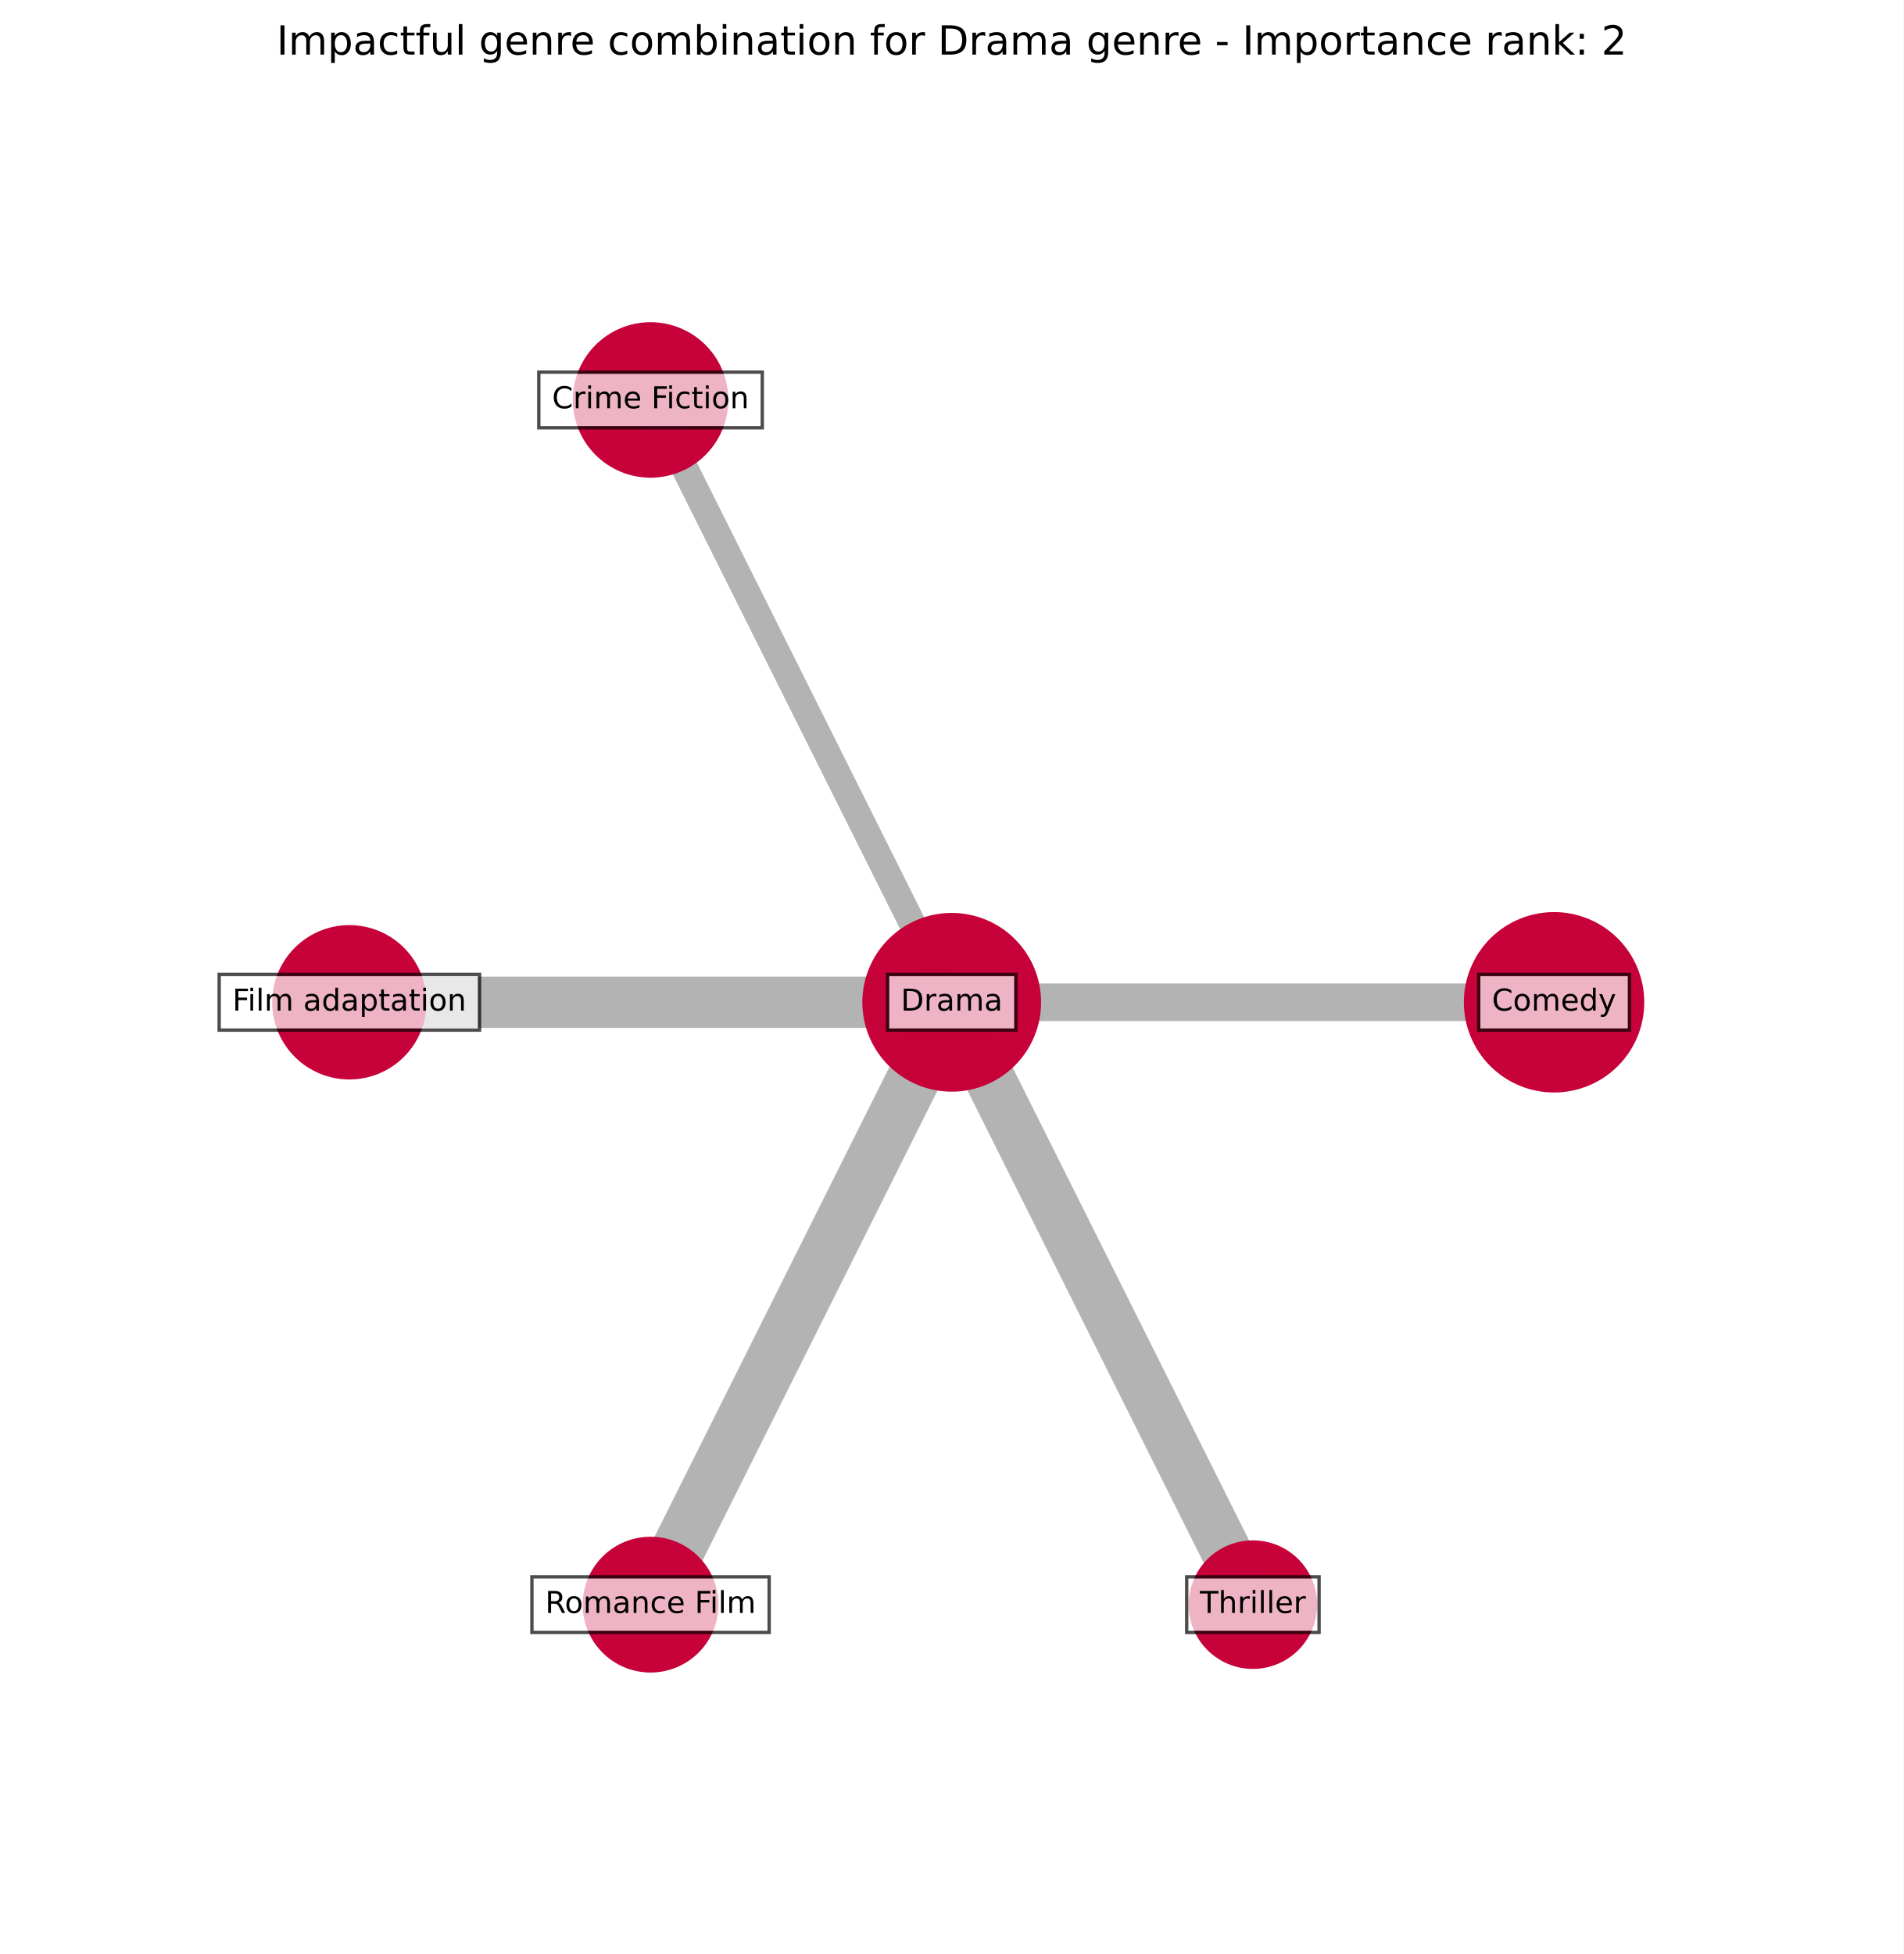
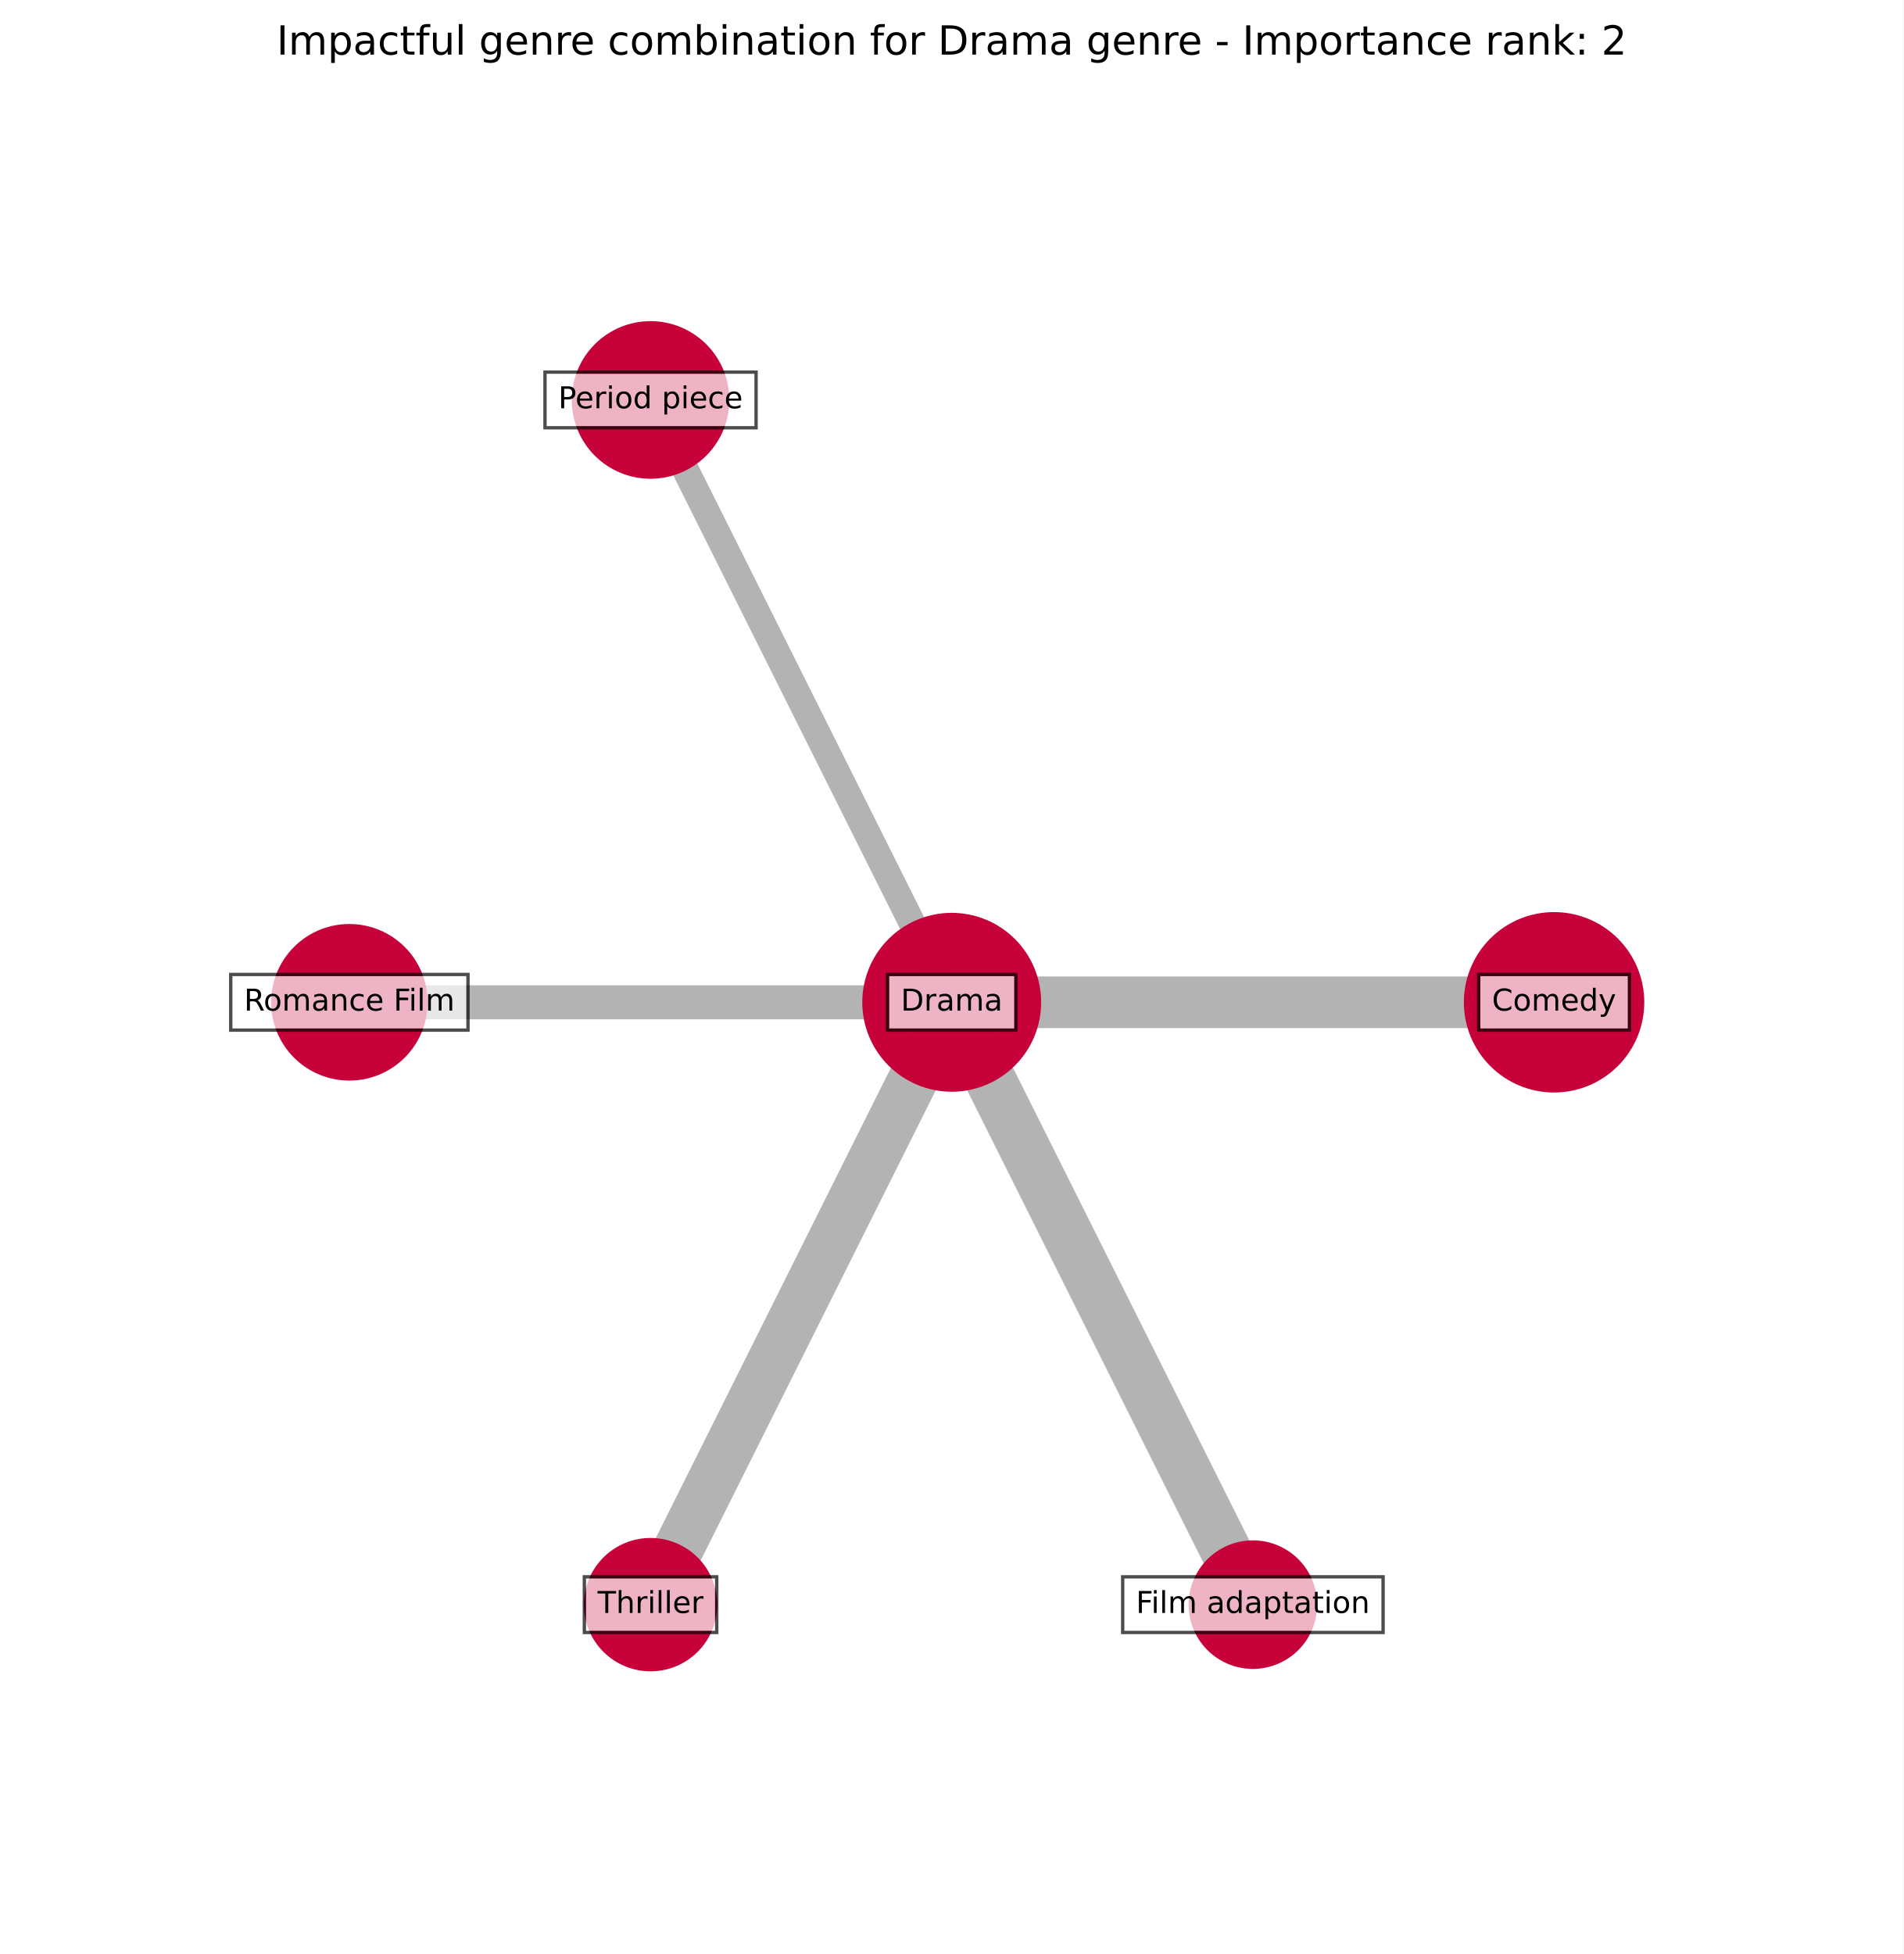
<svg xmlns="http://www.w3.org/2000/svg" xmlns:xlink="http://www.w3.org/1999/xlink" width="568.8pt" height="583.918pt" viewBox="0 0 568.8 583.918" version="1.1">
  <defs>
    <style type="text/css">*{stroke-linejoin: round; stroke-linecap: butt}</style>
  </defs>
  <g id="figure_1">
    <g id="patch_1">
      <path d="M 0 583.918  L 568.8 583.918  L 568.8 0  L 0 0  z " style="fill: #ffffff" />
    </g>
    <g id="axes_1">
      <g id="LineCollection_1">
-         <path d="M 464.4 299.518  L 284.4 299.518  " clip-path="url(#pf78b96c3cb)" style="fill: none; stroke: #000000; stroke-opacity: 0.3; stroke-width: 11.223" />
-         <path d="M 284.4 299.518  L 194.4 119.518  " clip-path="url(#pf78b96c3cb)" style="fill: none; stroke: #000000; stroke-opacity: 0.3; stroke-width: 8" />
-         <path d="M 284.4 299.518  L 104.4 299.518  " clip-path="url(#pf78b96c3cb)" style="fill: none; stroke: #000000; stroke-opacity: 0.3; stroke-width: 15.303" />
-         <path d="M 284.4 299.518  L 194.4 479.518  " clip-path="url(#pf78b96c3cb)" style="fill: none; stroke: #000000; stroke-opacity: 0.3; stroke-width: 16" />
-         <path d="M 284.4 299.518  L 374.4 479.518  " clip-path="url(#pf78b96c3cb)" style="fill: none; stroke: #000000; stroke-opacity: 0.3; stroke-width: 15.131" />
+         <path d="M 464.4 299.518  L 284.4 299.518  " clip-path="url(#pd8ca0e16ff)" style="fill: none; stroke: #000000; stroke-opacity: 0.3; stroke-width: 15.439" />
+         <path d="M 284.4 299.518  L 194.4 119.518  " clip-path="url(#pd8ca0e16ff)" style="fill: none; stroke: #000000; stroke-opacity: 0.3; stroke-width: 8" />
+         <path d="M 284.4 299.518  L 104.4 299.518  " clip-path="url(#pd8ca0e16ff)" style="fill: none; stroke: #000000; stroke-opacity: 0.3; stroke-width: 10.169" />
+         <path d="M 284.4 299.518  L 194.4 479.518  " clip-path="url(#pd8ca0e16ff)" style="fill: none; stroke: #000000; stroke-opacity: 0.3; stroke-width: 14.99" />
+         <path d="M 284.4 299.518  L 374.4 479.518  " clip-path="url(#pd8ca0e16ff)" style="fill: none; stroke: #000000; stroke-opacity: 0.3; stroke-width: 15.258" />
      </g>
      <g id="PathCollection_1">
-         <path d="M 464.4 325.976  C 471.417 325.976 478.147 323.188 483.108 318.226  C 488.07 313.265 490.858 306.535 490.858 299.518  C 490.858 292.502 488.07 285.771 483.108 280.81  C 478.147 275.848 471.417 273.061 464.4 273.061  C 457.383 273.061 450.653 275.848 445.692 280.81  C 440.73 285.771 437.942 292.502 437.942 299.518  C 437.942 306.535 440.73 313.265 445.692 318.226  C 450.653 323.188 457.383 325.976 464.4 325.976  z " clip-path="url(#pf78b96c3cb)" style="fill: #c70039; fill-opacity: 0.99; stroke: #c70039; stroke-opacity: 0.99" />
-         <path d="M 284.4 325.729  C 291.351 325.729 298.018 322.967 302.934 318.052  C 307.849 313.137 310.61 306.469 310.61 299.518  C 310.61 292.567 307.849 285.9 302.934 280.985  C 298.018 276.069 291.351 273.308 284.4 273.308  C 277.449 273.308 270.782 276.069 265.866 280.985  C 260.951 285.9 258.19 292.567 258.19 299.518  C 258.19 306.469 260.951 313.137 265.866 318.052  C 270.782 322.967 277.449 325.729 284.4 325.729  z " clip-path="url(#pf78b96c3cb)" style="fill: #c70039; fill-opacity: 0.99; stroke: #c70039; stroke-opacity: 0.99" />
-         <path d="M 194.4 142.256  C 200.43 142.256 206.214 139.861 210.478 135.596  C 214.742 131.332 217.138 125.548 217.138 119.518  C 217.138 113.488 214.742 107.704 210.478 103.44  C 206.214 99.176 200.43 96.78 194.4 96.78  C 188.37 96.78 182.586 99.176 178.322 103.44  C 174.058 107.704 171.662 113.488 171.662 119.518  C 171.662 125.548 174.058 131.332 178.322 135.596  C 182.586 139.861 188.37 142.256 194.4 142.256  z " clip-path="url(#pf78b96c3cb)" style="fill: #c70039; fill-opacity: 0.99; stroke: #c70039; stroke-opacity: 0.99" />
-         <path d="M 104.4 322.084  C 110.385 322.084 116.125 319.706 120.356 315.475  C 124.588 311.243 126.966 305.503 126.966 299.518  C 126.966 293.534 124.588 287.793 120.356 283.562  C 116.125 279.33 110.385 276.952 104.4 276.952  C 98.415 276.952 92.675 279.33 88.444 283.562  C 84.212 287.793 81.834 293.534 81.834 299.518  C 81.834 305.503 84.212 311.243 88.444 315.475  C 92.675 319.706 98.415 322.084 104.4 322.084  z " clip-path="url(#pf78b96c3cb)" style="fill: #c70039; fill-opacity: 0.99; stroke: #c70039; stroke-opacity: 0.99" />
-         <path d="M 194.4 499.311  C 199.649 499.311 204.684 497.226 208.396 493.514  C 212.108 489.802 214.193 484.767 214.193 479.518  C 214.193 474.269 212.108 469.234 208.396 465.522  C 204.684 461.811 199.649 459.725 194.4 459.725  C 189.151 459.725 184.116 461.811 180.404 465.522  C 176.692 469.234 174.607 474.269 174.607 479.518  C 174.607 484.767 176.692 489.802 180.404 493.514  C 184.116 497.226 189.151 499.311 194.4 499.311  z " clip-path="url(#pf78b96c3cb)" style="fill: #c70039; fill-opacity: 0.99; stroke: #c70039; stroke-opacity: 0.99" />
-         <path d="M 374.4 498.226  C 379.361 498.226 384.12 496.255 387.629 492.747  C 391.137 489.239 393.108 484.48 393.108 479.518  C 393.108 474.557 391.137 469.798 387.629 466.289  C 384.12 462.781 379.361 460.81 374.4 460.81  C 369.438 460.81 364.68 462.781 361.171 466.289  C 357.663 469.798 355.692 474.557 355.692 479.518  C 355.692 484.48 357.663 489.239 361.171 492.747  C 364.68 496.255 369.438 498.226 374.4 498.226  z " clip-path="url(#pf78b96c3cb)" style="fill: #c70039; fill-opacity: 0.99; stroke: #c70039; stroke-opacity: 0.99" />
+         <path d="M 464.4 325.976  C 471.417 325.976 478.147 323.188 483.108 318.226  C 488.07 313.265 490.858 306.535 490.858 299.518  C 490.858 292.502 488.07 285.771 483.108 280.81  C 478.147 275.848 471.417 273.061 464.4 273.061  C 457.383 273.061 450.653 275.848 445.692 280.81  C 440.73 285.771 437.942 292.502 437.942 299.518  C 437.942 306.535 440.73 313.265 445.692 318.226  C 450.653 323.188 457.383 325.976 464.4 325.976  z " clip-path="url(#pd8ca0e16ff)" style="fill: #c70039; fill-opacity: 0.99; stroke: #c70039; stroke-opacity: 0.99" />
+         <path d="M 284.4 325.748  C 291.356 325.748 298.029 322.984 302.947 318.065  C 307.866 313.147 310.63 306.474 310.63 299.518  C 310.63 292.562 307.866 285.89 302.947 280.971  C 298.029 276.052 291.356 273.288 284.4 273.288  C 277.444 273.288 270.771 276.052 265.853 280.971  C 260.934 285.89 258.17 292.562 258.17 299.518  C 258.17 306.474 260.934 313.147 265.853 318.065  C 270.771 322.984 277.444 325.748 284.4 325.748  z " clip-path="url(#pd8ca0e16ff)" style="fill: #c70039; fill-opacity: 0.99; stroke: #c70039; stroke-opacity: 0.99" />
+         <path d="M 194.4 142.57  C 200.514 142.57 206.377 140.141 210.7 135.819  C 215.023 131.496 217.452 125.632 217.452 119.518  C 217.452 113.405 215.023 107.541 210.7 103.218  C 206.377 98.895 200.514 96.466 194.4 96.466  C 188.286 96.466 182.423 98.895 178.1 103.218  C 173.777 107.541 171.348 113.405 171.348 119.518  C 171.348 125.632 173.777 131.496 178.1 135.819  C 182.423 140.141 188.286 142.57 194.4 142.57  z " clip-path="url(#pd8ca0e16ff)" style="fill: #c70039; fill-opacity: 0.99; stroke: #c70039; stroke-opacity: 0.99" />
+         <path d="M 104.4 322.414  C 110.472 322.414 116.296 320.001 120.59 315.708  C 124.883 311.414 127.296 305.59 127.296 299.518  C 127.296 293.446 124.883 287.622 120.59 283.328  C 116.296 279.035 110.472 276.622 104.4 276.622  C 98.328 276.622 92.504 279.035 88.21 283.328  C 83.917 287.622 81.504 293.446 81.504 299.518  C 81.504 305.59 83.917 311.414 88.21 315.708  C 92.504 320.001 98.328 322.414 104.4 322.414  z " clip-path="url(#pd8ca0e16ff)" style="fill: #c70039; fill-opacity: 0.99; stroke: #c70039; stroke-opacity: 0.99" />
+         <path d="M 194.4 498.948  C 199.553 498.948 204.495 496.9 208.139 493.257  C 211.782 489.613 213.83 484.671 213.83 479.518  C 213.83 474.365 211.782 469.423 208.139 465.779  C 204.495 462.136 199.553 460.089 194.4 460.089  C 189.247 460.089 184.305 462.136 180.661 465.779  C 177.018 469.423 174.97 474.365 174.97 479.518  C 174.97 484.671 177.018 489.613 180.661 493.257  C 184.305 496.9 189.247 498.948 194.4 498.948  z " clip-path="url(#pd8ca0e16ff)" style="fill: #c70039; fill-opacity: 0.99; stroke: #c70039; stroke-opacity: 0.99" />
+         <path d="M 374.4 498.226  C 379.361 498.226 384.12 496.255 387.629 492.747  C 391.137 489.239 393.108 484.48 393.108 479.518  C 393.108 474.557 391.137 469.798 387.629 466.289  C 384.12 462.781 379.361 460.81 374.4 460.81  C 369.438 460.81 364.68 462.781 361.171 466.289  C 357.663 469.798 355.692 474.557 355.692 479.518  C 355.692 484.48 357.663 489.239 361.171 492.747  C 364.68 496.255 369.438 498.226 374.4 498.226  z " clip-path="url(#pd8ca0e16ff)" style="fill: #c70039; fill-opacity: 0.99; stroke: #c70039; stroke-opacity: 0.99" />
      </g>
      <g id="text_1">
        <g id="patch_2">
-           <path d="M 441.872 307.833  L 486.928 307.833  L 486.928 291.203  L 441.872 291.203  z " clip-path="url(#pf78b96c3cb)" style="fill: #ffffff; opacity: 0.7; stroke: #000000; stroke-linejoin: miter" />
-         </g>
-         <g clip-path="url(#pf78b96c3cb)">
+           <path d="M 441.872 307.833  L 486.928 307.833  L 486.928 291.203  L 441.872 291.203  z " clip-path="url(#pd8ca0e16ff)" style="fill: #ffffff; opacity: 0.7; stroke: #000000; stroke-linejoin: miter" />
+         </g>
+         <g clip-path="url(#pd8ca0e16ff)">
          <g transform="translate(445.8319 302.0016)scale(0.09 -0.09)">
            <defs>
              <path id="DejaVuSans-43" d="M 4122 4306  L 4122 3641  Q 3803 3938 3442 4084  Q 3081 4231 2675 4231  Q 1875 4231 1450 3742  Q 1025 3253 1025 2328  Q 1025 1406 1450 917  Q 1875 428 2675 428  Q 3081 428 3442 575  Q 3803 722 4122 1019  L 4122 359  Q 3791 134 3420 21  Q 3050 -91 2638 -91  Q 1578 -91 968 557  Q 359 1206 359 2328  Q 359 3453 968 4101  Q 1578 4750 2638 4750  Q 3056 4750 3426 4639  Q 3797 4528 4122 4306  z " transform="scale(0.015625)" />
              <path id="DejaVuSans-6f" d="M 1959 3097  Q 1497 3097 1228 2736  Q 959 2375 959 1747  Q 959 1119 1226 758  Q 1494 397 1959 397  Q 2419 397 2687 759  Q 2956 1122 2956 1747  Q 2956 2369 2687 2733  Q 2419 3097 1959 3097  z M 1959 3584  Q 2709 3584 3137 3096  Q 3566 2609 3566 1747  Q 3566 888 3137 398  Q 2709 -91 1959 -91  Q 1206 -91 779 398  Q 353 888 353 1747  Q 353 2609 779 3096  Q 1206 3584 1959 3584  z " transform="scale(0.015625)" />
              <path id="DejaVuSans-6d" d="M 3328 2828  Q 3544 3216 3844 3400  Q 4144 3584 4550 3584  Q 5097 3584 5394 3201  Q 5691 2819 5691 2113  L 5691 0  L 5113 0  L 5113 2094  Q 5113 2597 4934 2840  Q 4756 3084 4391 3084  Q 3944 3084 3684 2787  Q 3425 2491 3425 1978  L 3425 0  L 2847 0  L 2847 2094  Q 2847 2600 2669 2842  Q 2491 3084 2119 3084  Q 1678 3084 1418 2786  Q 1159 2488 1159 1978  L 1159 0  L 581 0  L 581 3500  L 1159 3500  L 1159 2956  Q 1356 3278 1631 3431  Q 1906 3584 2284 3584  Q 2666 3584 2933 3390  Q 3200 3197 3328 2828  z " transform="scale(0.015625)" />
              <path id="DejaVuSans-65" d="M 3597 1894  L 3597 1613  L 953 1613  Q 991 1019 1311 708  Q 1631 397 2203 397  Q 2534 397 2845 478  Q 3156 559 3463 722  L 3463 178  Q 3153 47 2828 -22  Q 2503 -91 2169 -91  Q 1331 -91 842 396  Q 353 884 353 1716  Q 353 2575 817 3079  Q 1281 3584 2069 3584  Q 2775 3584 3186 3129  Q 3597 2675 3597 1894  z M 3022 2063  Q 3016 2534 2758 2815  Q 2500 3097 2075 3097  Q 1594 3097 1305 2825  Q 1016 2553 972 2059  L 3022 2063  z " transform="scale(0.015625)" />
              <path id="DejaVuSans-64" d="M 2906 2969  L 2906 4863  L 3481 4863  L 3481 0  L 2906 0  L 2906 525  Q 2725 213 2448 61  Q 2172 -91 1784 -91  Q 1150 -91 751 415  Q 353 922 353 1747  Q 353 2572 751 3078  Q 1150 3584 1784 3584  Q 2172 3584 2448 3432  Q 2725 3281 2906 2969  z M 947 1747  Q 947 1113 1208 752  Q 1469 391 1925 391  Q 2381 391 2643 752  Q 2906 1113 2906 1747  Q 2906 2381 2643 2742  Q 2381 3103 1925 3103  Q 1469 3103 1208 2742  Q 947 2381 947 1747  z " transform="scale(0.015625)" />
              <path id="DejaVuSans-79" d="M 2059 -325  Q 1816 -950 1584 -1140  Q 1353 -1331 966 -1331  L 506 -1331  L 506 -850  L 844 -850  Q 1081 -850 1212 -737  Q 1344 -625 1503 -206  L 1606 56  L 191 3500  L 800 3500  L 1894 763  L 2988 3500  L 3597 3500  L 2059 -325  z " transform="scale(0.015625)" />
            </defs>
            <use xlink:href="#DejaVuSans-43" />
            <use xlink:href="#DejaVuSans-6f" x="69.824" />
            <use xlink:href="#DejaVuSans-6d" x="131.006" />
            <use xlink:href="#DejaVuSans-65" x="228.418" />
            <use xlink:href="#DejaVuSans-64" x="289.941" />
            <use xlink:href="#DejaVuSans-79" x="353.418" />
          </g>
        </g>
      </g>
      <g id="text_2">
        <g id="patch_3">
-           <path d="M 265.226 307.833  L 303.574 307.833  L 303.574 291.203  L 265.226 291.203  z " clip-path="url(#pf78b96c3cb)" style="fill: #ffffff; opacity: 0.7; stroke: #000000; stroke-linejoin: miter" />
-         </g>
-         <g clip-path="url(#pf78b96c3cb)">
+           <path d="M 265.226 307.833  L 303.574 307.833  L 303.574 291.203  L 265.226 291.203  z " clip-path="url(#pd8ca0e16ff)" style="fill: #ffffff; opacity: 0.7; stroke: #000000; stroke-linejoin: miter" />
+         </g>
+         <g clip-path="url(#pd8ca0e16ff)">
          <g transform="translate(269.1865 302.0016)scale(0.09 -0.09)">
            <defs>
              <path id="DejaVuSans-44" d="M 1259 4147  L 1259 519  L 2022 519  Q 2988 519 3436 956  Q 3884 1394 3884 2338  Q 3884 3275 3436 3711  Q 2988 4147 2022 4147  L 1259 4147  z M 628 4666  L 1925 4666  Q 3281 4666 3915 4102  Q 4550 3538 4550 2338  Q 4550 1131 3912 565  Q 3275 0 1925 0  L 628 0  L 628 4666  z " transform="scale(0.015625)" />
              <path id="DejaVuSans-72" d="M 2631 2963  Q 2534 3019 2420 3045  Q 2306 3072 2169 3072  Q 1681 3072 1420 2755  Q 1159 2438 1159 1844  L 1159 0  L 581 0  L 581 3500  L 1159 3500  L 1159 2956  Q 1341 3275 1631 3429  Q 1922 3584 2338 3584  Q 2397 3584 2469 3576  Q 2541 3569 2628 3553  L 2631 2963  z " transform="scale(0.015625)" />
              <path id="DejaVuSans-61" d="M 2194 1759  Q 1497 1759 1228 1600  Q 959 1441 959 1056  Q 959 750 1161 570  Q 1363 391 1709 391  Q 2188 391 2477 730  Q 2766 1069 2766 1631  L 2766 1759  L 2194 1759  z M 3341 1997  L 3341 0  L 2766 0  L 2766 531  Q 2569 213 2275 61  Q 1981 -91 1556 -91  Q 1019 -91 701 211  Q 384 513 384 1019  Q 384 1609 779 1909  Q 1175 2209 1959 2209  L 2766 2209  L 2766 2266  Q 2766 2663 2505 2880  Q 2244 3097 1772 3097  Q 1472 3097 1187 3025  Q 903 2953 641 2809  L 641 3341  Q 956 3463 1253 3523  Q 1550 3584 1831 3584  Q 2591 3584 2966 3190  Q 3341 2797 3341 1997  z " transform="scale(0.015625)" />
            </defs>
            <use xlink:href="#DejaVuSans-44" />
            <use xlink:href="#DejaVuSans-72" x="77.002" />
            <use xlink:href="#DejaVuSans-61" x="118.115" />
            <use xlink:href="#DejaVuSans-6d" x="179.395" />
            <use xlink:href="#DejaVuSans-61" x="276.807" />
          </g>
        </g>
      </g>
      <g id="text_3">
        <g id="patch_4">
-           <path d="M 161.009 127.833  L 227.791 127.833  L 227.791 111.203  L 161.009 111.203  z " clip-path="url(#pf78b96c3cb)" style="fill: #ffffff; opacity: 0.7; stroke: #000000; stroke-linejoin: miter" />
-         </g>
-         <g clip-path="url(#pf78b96c3cb)">
-           <g transform="translate(164.9693 122.0016)scale(0.09 -0.09)">
-             <defs>
+           <path d="M 162.861 127.833  L 225.939 127.833  L 225.939 111.203  L 162.861 111.203  z " clip-path="url(#pd8ca0e16ff)" style="fill: #ffffff; opacity: 0.7; stroke: #000000; stroke-linejoin: miter" />
+         </g>
+         <g clip-path="url(#pd8ca0e16ff)">
+           <g transform="translate(166.8213 122.0016)scale(0.09 -0.09)">
+             <defs>
+               <path id="DejaVuSans-50" d="M 1259 4147  L 1259 2394  L 2053 2394  Q 2494 2394 2734 2622  Q 2975 2850 2975 3272  Q 2975 3691 2734 3919  Q 2494 4147 2053 4147  L 1259 4147  z M 628 4666  L 2053 4666  Q 2838 4666 3239 4311  Q 3641 3956 3641 3272  Q 3641 2581 3239 2228  Q 2838 1875 2053 1875  L 1259 1875  L 1259 0  L 628 0  L 628 4666  z " transform="scale(0.015625)" />
              <path id="DejaVuSans-69" d="M 603 3500  L 1178 3500  L 1178 0  L 603 0  L 603 3500  z M 603 4863  L 1178 4863  L 1178 4134  L 603 4134  L 603 4863  z " transform="scale(0.015625)" />
              <path id="DejaVuSans-20" transform="scale(0.015625)" />
-               <path id="DejaVuSans-46" d="M 628 4666  L 3309 4666  L 3309 4134  L 1259 4134  L 1259 2759  L 3109 2759  L 3109 2228  L 1259 2228  L 1259 0  L 628 0  L 628 4666  z " transform="scale(0.015625)" />
+               <path id="DejaVuSans-70" d="M 1159 525  L 1159 -1331  L 581 -1331  L 581 3500  L 1159 3500  L 1159 2969  Q 1341 3281 1617 3432  Q 1894 3584 2278 3584  Q 2916 3584 3314 3078  Q 3713 2572 3713 1747  Q 3713 922 3314 415  Q 2916 -91 2278 -91  Q 1894 -91 1617 61  Q 1341 213 1159 525  z M 3116 1747  Q 3116 2381 2855 2742  Q 2594 3103 2138 3103  Q 1681 3103 1420 2742  Q 1159 2381 1159 1747  Q 1159 1113 1420 752  Q 1681 391 2138 391  Q 2594 391 2855 752  Q 3116 1113 3116 1747  z " transform="scale(0.015625)" />
              <path id="DejaVuSans-63" d="M 3122 3366  L 3122 2828  Q 2878 2963 2633 3030  Q 2388 3097 2138 3097  Q 1578 3097 1268 2742  Q 959 2388 959 1747  Q 959 1106 1268 751  Q 1578 397 2138 397  Q 2388 397 2633 464  Q 2878 531 3122 666  L 3122 134  Q 2881 22 2623 -34  Q 2366 -91 2075 -91  Q 1284 -91 818 406  Q 353 903 353 1747  Q 353 2603 823 3093  Q 1294 3584 2113 3584  Q 2378 3584 2631 3529  Q 2884 3475 3122 3366  z " transform="scale(0.015625)" />
-               <path id="DejaVuSans-74" d="M 1172 4494  L 1172 3500  L 2356 3500  L 2356 3053  L 1172 3053  L 1172 1153  Q 1172 725 1289 603  Q 1406 481 1766 481  L 2356 481  L 2356 0  L 1766 0  Q 1100 0 847 248  Q 594 497 594 1153  L 594 3053  L 172 3053  L 172 3500  L 594 3500  L 594 4494  L 1172 4494  z " transform="scale(0.015625)" />
-               <path id="DejaVuSans-6e" d="M 3513 2113  L 3513 0  L 2938 0  L 2938 2094  Q 2938 2591 2744 2837  Q 2550 3084 2163 3084  Q 1697 3084 1428 2787  Q 1159 2491 1159 1978  L 1159 0  L 581 0  L 581 3500  L 1159 3500  L 1159 2956  Q 1366 3272 1645 3428  Q 1925 3584 2291 3584  Q 2894 3584 3203 3211  Q 3513 2838 3513 2113  z " transform="scale(0.015625)" />
-             </defs>
-             <use xlink:href="#DejaVuSans-43" />
-             <use xlink:href="#DejaVuSans-72" x="69.824" />
-             <use xlink:href="#DejaVuSans-69" x="110.938" />
-             <use xlink:href="#DejaVuSans-6d" x="138.721" />
-             <use xlink:href="#DejaVuSans-65" x="236.133" />
-             <use xlink:href="#DejaVuSans-20" x="297.656" />
-             <use xlink:href="#DejaVuSans-46" x="329.443" />
-             <use xlink:href="#DejaVuSans-69" x="379.713" />
-             <use xlink:href="#DejaVuSans-63" x="407.496" />
-             <use xlink:href="#DejaVuSans-74" x="462.477" />
-             <use xlink:href="#DejaVuSans-69" x="501.686" />
-             <use xlink:href="#DejaVuSans-6f" x="529.469" />
-             <use xlink:href="#DejaVuSans-6e" x="590.65" />
+             </defs>
+             <use xlink:href="#DejaVuSans-50" />
+             <use xlink:href="#DejaVuSans-65" x="56.678" />
+             <use xlink:href="#DejaVuSans-72" x="118.201" />
+             <use xlink:href="#DejaVuSans-69" x="159.314" />
+             <use xlink:href="#DejaVuSans-6f" x="187.098" />
+             <use xlink:href="#DejaVuSans-64" x="248.279" />
+             <use xlink:href="#DejaVuSans-20" x="311.756" />
+             <use xlink:href="#DejaVuSans-70" x="343.543" />
+             <use xlink:href="#DejaVuSans-69" x="407.02" />
+             <use xlink:href="#DejaVuSans-65" x="434.803" />
+             <use xlink:href="#DejaVuSans-63" x="496.326" />
+             <use xlink:href="#DejaVuSans-65" x="551.307" />
          </g>
        </g>
      </g>
      <g id="text_4">
        <g id="patch_5">
-           <path d="M 65.494 307.833  L 143.306 307.833  L 143.306 291.203  L 65.494 291.203  z " clip-path="url(#pf78b96c3cb)" style="fill: #ffffff; opacity: 0.7; stroke: #000000; stroke-linejoin: miter" />
-         </g>
-         <g clip-path="url(#pf78b96c3cb)">
-           <g transform="translate(69.45398 302.0016)scale(0.09 -0.09)">
-             <defs>
+           <path d="M 68.951 307.833  L 139.849 307.833  L 139.849 291.203  L 68.951 291.203  z " clip-path="url(#pd8ca0e16ff)" style="fill: #ffffff; opacity: 0.7; stroke: #000000; stroke-linejoin: miter" />
+         </g>
+         <g clip-path="url(#pd8ca0e16ff)">
+           <g transform="translate(72.91055 302.0016)scale(0.09 -0.09)">
+             <defs>
+               <path id="DejaVuSans-52" d="M 2841 2188  Q 3044 2119 3236 1894  Q 3428 1669 3622 1275  L 4263 0  L 3584 0  L 2988 1197  Q 2756 1666 2539 1819  Q 2322 1972 1947 1972  L 1259 1972  L 1259 0  L 628 0  L 628 4666  L 2053 4666  Q 2853 4666 3247 4331  Q 3641 3997 3641 3322  Q 3641 2881 3436 2590  Q 3231 2300 2841 2188  z M 1259 4147  L 1259 2491  L 2053 2491  Q 2509 2491 2742 2702  Q 2975 2913 2975 3322  Q 2975 3731 2742 3939  Q 2509 4147 2053 4147  L 1259 4147  z " transform="scale(0.015625)" />
+               <path id="DejaVuSans-6e" d="M 3513 2113  L 3513 0  L 2938 0  L 2938 2094  Q 2938 2591 2744 2837  Q 2550 3084 2163 3084  Q 1697 3084 1428 2787  Q 1159 2491 1159 1978  L 1159 0  L 581 0  L 581 3500  L 1159 3500  L 1159 2956  Q 1366 3272 1645 3428  Q 1925 3584 2291 3584  Q 2894 3584 3203 3211  Q 3513 2838 3513 2113  z " transform="scale(0.015625)" />
+               <path id="DejaVuSans-46" d="M 628 4666  L 3309 4666  L 3309 4134  L 1259 4134  L 1259 2759  L 3109 2759  L 3109 2228  L 1259 2228  L 1259 0  L 628 0  L 628 4666  z " transform="scale(0.015625)" />
              <path id="DejaVuSans-6c" d="M 603 4863  L 1178 4863  L 1178 0  L 603 0  L 603 4863  z " transform="scale(0.015625)" />
-               <path id="DejaVuSans-70" d="M 1159 525  L 1159 -1331  L 581 -1331  L 581 3500  L 1159 3500  L 1159 2969  Q 1341 3281 1617 3432  Q 1894 3584 2278 3584  Q 2916 3584 3314 3078  Q 3713 2572 3713 1747  Q 3713 922 3314 415  Q 2916 -91 2278 -91  Q 1894 -91 1617 61  Q 1341 213 1159 525  z M 3116 1747  Q 3116 2381 2855 2742  Q 2594 3103 2138 3103  Q 1681 3103 1420 2742  Q 1159 2381 1159 1747  Q 1159 1113 1420 752  Q 1681 391 2138 391  Q 2594 391 2855 752  Q 3116 1113 3116 1747  z " transform="scale(0.015625)" />
+             </defs>
+             <use xlink:href="#DejaVuSans-52" />
+             <use xlink:href="#DejaVuSans-6f" x="64.982" />
+             <use xlink:href="#DejaVuSans-6d" x="126.164" />
+             <use xlink:href="#DejaVuSans-61" x="223.576" />
+             <use xlink:href="#DejaVuSans-6e" x="284.855" />
+             <use xlink:href="#DejaVuSans-63" x="348.234" />
+             <use xlink:href="#DejaVuSans-65" x="403.215" />
+             <use xlink:href="#DejaVuSans-20" x="464.738" />
+             <use xlink:href="#DejaVuSans-46" x="496.525" />
+             <use xlink:href="#DejaVuSans-69" x="546.795" />
+             <use xlink:href="#DejaVuSans-6c" x="574.578" />
+             <use xlink:href="#DejaVuSans-6d" x="602.361" />
+           </g>
+         </g>
+       </g>
+       <g id="text_5">
+         <g id="patch_6">
+           <path d="M 174.62 487.833  L 214.18 487.833  L 214.18 471.203  L 174.62 471.203  z " clip-path="url(#pd8ca0e16ff)" style="fill: #ffffff; opacity: 0.7; stroke: #000000; stroke-linejoin: miter" />
+         </g>
+         <g clip-path="url(#pd8ca0e16ff)">
+           <g transform="translate(178.5804 482.0016)scale(0.09 -0.09)">
+             <defs>
+               <path id="DejaVuSans-54" d="M -19 4666  L 3928 4666  L 3928 4134  L 2272 4134  L 2272 0  L 1638 0  L 1638 4134  L -19 4134  L -19 4666  z " transform="scale(0.015625)" />
+               <path id="DejaVuSans-68" d="M 3513 2113  L 3513 0  L 2938 0  L 2938 2094  Q 2938 2591 2744 2837  Q 2550 3084 2163 3084  Q 1697 3084 1428 2787  Q 1159 2491 1159 1978  L 1159 0  L 581 0  L 581 4863  L 1159 4863  L 1159 2956  Q 1366 3272 1645 3428  Q 1925 3584 2291 3584  Q 2894 3584 3203 3211  Q 3513 2838 3513 2113  z " transform="scale(0.015625)" />
+             </defs>
+             <use xlink:href="#DejaVuSans-54" />
+             <use xlink:href="#DejaVuSans-68" x="61.084" />
+             <use xlink:href="#DejaVuSans-72" x="124.463" />
+             <use xlink:href="#DejaVuSans-69" x="165.576" />
+             <use xlink:href="#DejaVuSans-6c" x="193.359" />
+             <use xlink:href="#DejaVuSans-6c" x="221.143" />
+             <use xlink:href="#DejaVuSans-65" x="248.926" />
+             <use xlink:href="#DejaVuSans-72" x="310.449" />
+           </g>
+         </g>
+       </g>
+       <g id="text_6">
+         <g id="patch_7">
+           <path d="M 335.494 487.833  L 413.306 487.833  L 413.306 471.203  L 335.494 471.203  z " clip-path="url(#pd8ca0e16ff)" style="fill: #ffffff; opacity: 0.7; stroke: #000000; stroke-linejoin: miter" />
+         </g>
+         <g clip-path="url(#pd8ca0e16ff)">
+           <g transform="translate(339.454 482.0016)scale(0.09 -0.09)">
+             <defs>
+               <path id="DejaVuSans-74" d="M 1172 4494  L 1172 3500  L 2356 3500  L 2356 3053  L 1172 3053  L 1172 1153  Q 1172 725 1289 603  Q 1406 481 1766 481  L 2356 481  L 2356 0  L 1766 0  Q 1100 0 847 248  Q 594 497 594 1153  L 594 3053  L 172 3053  L 172 3500  L 594 3500  L 594 4494  L 1172 4494  z " transform="scale(0.015625)" />
            </defs>
            <use xlink:href="#DejaVuSans-46" />
            <use xlink:href="#DejaVuSans-69" x="50.27" />
            <use xlink:href="#DejaVuSans-6c" x="78.053" />
            <use xlink:href="#DejaVuSans-6d" x="105.836" />
            <use xlink:href="#DejaVuSans-20" x="203.248" />
            <use xlink:href="#DejaVuSans-61" x="235.035" />
            <use xlink:href="#DejaVuSans-64" x="296.314" />
            <use xlink:href="#DejaVuSans-61" x="359.791" />
            <use xlink:href="#DejaVuSans-70" x="421.07" />
            <use xlink:href="#DejaVuSans-74" x="484.547" />
            <use xlink:href="#DejaVuSans-61" x="523.756" />
            <use xlink:href="#DejaVuSans-74" x="585.035" />
            <use xlink:href="#DejaVuSans-69" x="624.244" />
            <use xlink:href="#DejaVuSans-6f" x="652.027" />
            <use xlink:href="#DejaVuSans-6e" x="713.209" />
-           </g>
-         </g>
-       </g>
-       <g id="text_5">
-         <g id="patch_6">
-           <path d="M 158.951 487.833  L 229.849 487.833  L 229.849 471.203  L 158.951 471.203  z " clip-path="url(#pf78b96c3cb)" style="fill: #ffffff; opacity: 0.7; stroke: #000000; stroke-linejoin: miter" />
-         </g>
-         <g clip-path="url(#pf78b96c3cb)">
-           <g transform="translate(162.9106 482.0016)scale(0.09 -0.09)">
-             <defs>
-               <path id="DejaVuSans-52" d="M 2841 2188  Q 3044 2119 3236 1894  Q 3428 1669 3622 1275  L 4263 0  L 3584 0  L 2988 1197  Q 2756 1666 2539 1819  Q 2322 1972 1947 1972  L 1259 1972  L 1259 0  L 628 0  L 628 4666  L 2053 4666  Q 2853 4666 3247 4331  Q 3641 3997 3641 3322  Q 3641 2881 3436 2590  Q 3231 2300 2841 2188  z M 1259 4147  L 1259 2491  L 2053 2491  Q 2509 2491 2742 2702  Q 2975 2913 2975 3322  Q 2975 3731 2742 3939  Q 2509 4147 2053 4147  L 1259 4147  z " transform="scale(0.015625)" />
-             </defs>
-             <use xlink:href="#DejaVuSans-52" />
-             <use xlink:href="#DejaVuSans-6f" x="64.982" />
-             <use xlink:href="#DejaVuSans-6d" x="126.164" />
-             <use xlink:href="#DejaVuSans-61" x="223.576" />
-             <use xlink:href="#DejaVuSans-6e" x="284.855" />
-             <use xlink:href="#DejaVuSans-63" x="348.234" />
-             <use xlink:href="#DejaVuSans-65" x="403.215" />
-             <use xlink:href="#DejaVuSans-20" x="464.738" />
-             <use xlink:href="#DejaVuSans-46" x="496.525" />
-             <use xlink:href="#DejaVuSans-69" x="546.795" />
-             <use xlink:href="#DejaVuSans-6c" x="574.578" />
-             <use xlink:href="#DejaVuSans-6d" x="602.361" />
-           </g>
-         </g>
-       </g>
-       <g id="text_6">
-         <g id="patch_7">
-           <path d="M 354.62 487.833  L 394.18 487.833  L 394.18 471.203  L 354.62 471.203  z " clip-path="url(#pf78b96c3cb)" style="fill: #ffffff; opacity: 0.7; stroke: #000000; stroke-linejoin: miter" />
-         </g>
-         <g clip-path="url(#pf78b96c3cb)">
-           <g transform="translate(358.5804 482.0016)scale(0.09 -0.09)">
-             <defs>
-               <path id="DejaVuSans-54" d="M -19 4666  L 3928 4666  L 3928 4134  L 2272 4134  L 2272 0  L 1638 0  L 1638 4134  L -19 4134  L -19 4666  z " transform="scale(0.015625)" />
-               <path id="DejaVuSans-68" d="M 3513 2113  L 3513 0  L 2938 0  L 2938 2094  Q 2938 2591 2744 2837  Q 2550 3084 2163 3084  Q 1697 3084 1428 2787  Q 1159 2491 1159 1978  L 1159 0  L 581 0  L 581 4863  L 1159 4863  L 1159 2956  Q 1366 3272 1645 3428  Q 1925 3584 2291 3584  Q 2894 3584 3203 3211  Q 3513 2838 3513 2113  z " transform="scale(0.015625)" />
-             </defs>
-             <use xlink:href="#DejaVuSans-54" />
-             <use xlink:href="#DejaVuSans-68" x="61.084" />
-             <use xlink:href="#DejaVuSans-72" x="124.463" />
-             <use xlink:href="#DejaVuSans-69" x="165.576" />
-             <use xlink:href="#DejaVuSans-6c" x="193.359" />
-             <use xlink:href="#DejaVuSans-6c" x="221.143" />
-             <use xlink:href="#DejaVuSans-65" x="248.926" />
-             <use xlink:href="#DejaVuSans-72" x="310.449" />
          </g>
        </g>
      </g>
      <g id="text_7">
        <g transform="translate(82.64625 16.31812)scale(0.12 -0.12)">
          <defs>
            <path id="DejaVuSans-49" d="M 628 4666  L 1259 4666  L 1259 0  L 628 0  L 628 4666  z " transform="scale(0.015625)" />
            <path id="DejaVuSans-66" d="M 2375 4863  L 2375 4384  L 1825 4384  Q 1516 4384 1395 4259  Q 1275 4134 1275 3809  L 1275 3500  L 2222 3500  L 2222 3053  L 1275 3053  L 1275 0  L 697 0  L 697 3053  L 147 3053  L 147 3500  L 697 3500  L 697 3744  Q 697 4328 969 4595  Q 1241 4863 1831 4863  L 2375 4863  z " transform="scale(0.015625)" />
            <path id="DejaVuSans-75" d="M 544 1381  L 544 3500  L 1119 3500  L 1119 1403  Q 1119 906 1312 657  Q 1506 409 1894 409  Q 2359 409 2629 706  Q 2900 1003 2900 1516  L 2900 3500  L 3475 3500  L 3475 0  L 2900 0  L 2900 538  Q 2691 219 2414 64  Q 2138 -91 1772 -91  Q 1169 -91 856 284  Q 544 659 544 1381  z M 1991 3584  L 1991 3584  z " transform="scale(0.015625)" />
            <path id="DejaVuSans-67" d="M 2906 1791  Q 2906 2416 2648 2759  Q 2391 3103 1925 3103  Q 1463 3103 1205 2759  Q 947 2416 947 1791  Q 947 1169 1205 825  Q 1463 481 1925 481  Q 2391 481 2648 825  Q 2906 1169 2906 1791  z M 3481 434  Q 3481 -459 3084 -895  Q 2688 -1331 1869 -1331  Q 1566 -1331 1297 -1286  Q 1028 -1241 775 -1147  L 775 -588  Q 1028 -725 1275 -790  Q 1522 -856 1778 -856  Q 2344 -856 2625 -561  Q 2906 -266 2906 331  L 2906 616  Q 2728 306 2450 153  Q 2172 0 1784 0  Q 1141 0 747 490  Q 353 981 353 1791  Q 353 2603 747 3093  Q 1141 3584 1784 3584  Q 2172 3584 2450 3431  Q 2728 3278 2906 2969  L 2906 3500  L 3481 3500  L 3481 434  z " transform="scale(0.015625)" />
            <path id="DejaVuSans-62" d="M 3116 1747  Q 3116 2381 2855 2742  Q 2594 3103 2138 3103  Q 1681 3103 1420 2742  Q 1159 2381 1159 1747  Q 1159 1113 1420 752  Q 1681 391 2138 391  Q 2594 391 2855 752  Q 3116 1113 3116 1747  z M 1159 2969  Q 1341 3281 1617 3432  Q 1894 3584 2278 3584  Q 2916 3584 3314 3078  Q 3713 2572 3713 1747  Q 3713 922 3314 415  Q 2916 -91 2278 -91  Q 1894 -91 1617 61  Q 1341 213 1159 525  L 1159 0  L 581 0  L 581 4863  L 1159 4863  L 1159 2969  z " transform="scale(0.015625)" />
            <path id="DejaVuSans-2d" d="M 313 2009  L 1997 2009  L 1997 1497  L 313 1497  L 313 2009  z " transform="scale(0.015625)" />
            <path id="DejaVuSans-6b" d="M 581 4863  L 1159 4863  L 1159 1991  L 2875 3500  L 3609 3500  L 1753 1863  L 3688 0  L 2938 0  L 1159 1709  L 1159 0  L 581 0  L 581 4863  z " transform="scale(0.015625)" />
            <path id="DejaVuSans-3a" d="M 750 794  L 1409 794  L 1409 0  L 750 0  L 750 794  z M 750 3309  L 1409 3309  L 1409 2516  L 750 2516  L 750 3309  z " transform="scale(0.015625)" />
            <path id="DejaVuSans-32" d="M 1228 531  L 3431 531  L 3431 0  L 469 0  L 469 531  Q 828 903 1448 1529  Q 2069 2156 2228 2338  Q 2531 2678 2651 2914  Q 2772 3150 2772 3378  Q 2772 3750 2511 3984  Q 2250 4219 1831 4219  Q 1534 4219 1204 4116  Q 875 4013 500 3803  L 500 4441  Q 881 4594 1212 4672  Q 1544 4750 1819 4750  Q 2544 4750 2975 4387  Q 3406 4025 3406 3419  Q 3406 3131 3298 2873  Q 3191 2616 2906 2266  Q 2828 2175 2409 1742  Q 1991 1309 1228 531  z " transform="scale(0.015625)" />
          </defs>
          <use xlink:href="#DejaVuSans-49" />
          <use xlink:href="#DejaVuSans-6d" x="29.492" />
          <use xlink:href="#DejaVuSans-70" x="126.904" />
          <use xlink:href="#DejaVuSans-61" x="190.381" />
          <use xlink:href="#DejaVuSans-63" x="251.66" />
          <use xlink:href="#DejaVuSans-74" x="306.641" />
          <use xlink:href="#DejaVuSans-66" x="345.85" />
          <use xlink:href="#DejaVuSans-75" x="381.055" />
          <use xlink:href="#DejaVuSans-6c" x="444.434" />
          <use xlink:href="#DejaVuSans-20" x="472.217" />
          <use xlink:href="#DejaVuSans-67" x="504.004" />
          <use xlink:href="#DejaVuSans-65" x="567.48" />
          <use xlink:href="#DejaVuSans-6e" x="629.004" />
          <use xlink:href="#DejaVuSans-72" x="692.383" />
          <use xlink:href="#DejaVuSans-65" x="731.246" />
          <use xlink:href="#DejaVuSans-20" x="792.77" />
          <use xlink:href="#DejaVuSans-63" x="824.557" />
          <use xlink:href="#DejaVuSans-6f" x="879.537" />
          <use xlink:href="#DejaVuSans-6d" x="940.719" />
          <use xlink:href="#DejaVuSans-62" x="1038.131" />
          <use xlink:href="#DejaVuSans-69" x="1101.607" />
          <use xlink:href="#DejaVuSans-6e" x="1129.391" />
          <use xlink:href="#DejaVuSans-61" x="1192.77" />
          <use xlink:href="#DejaVuSans-74" x="1254.049" />
          <use xlink:href="#DejaVuSans-69" x="1293.258" />
          <use xlink:href="#DejaVuSans-6f" x="1321.041" />
          <use xlink:href="#DejaVuSans-6e" x="1382.223" />
          <use xlink:href="#DejaVuSans-20" x="1445.602" />
          <use xlink:href="#DejaVuSans-66" x="1477.389" />
          <use xlink:href="#DejaVuSans-6f" x="1512.594" />
          <use xlink:href="#DejaVuSans-72" x="1573.775" />
          <use xlink:href="#DejaVuSans-20" x="1614.889" />
          <use xlink:href="#DejaVuSans-44" x="1646.676" />
          <use xlink:href="#DejaVuSans-72" x="1723.678" />
          <use xlink:href="#DejaVuSans-61" x="1764.791" />
          <use xlink:href="#DejaVuSans-6d" x="1826.07" />
          <use xlink:href="#DejaVuSans-61" x="1923.482" />
          <use xlink:href="#DejaVuSans-20" x="1984.762" />
          <use xlink:href="#DejaVuSans-67" x="2016.549" />
          <use xlink:href="#DejaVuSans-65" x="2080.025" />
          <use xlink:href="#DejaVuSans-6e" x="2141.549" />
          <use xlink:href="#DejaVuSans-72" x="2204.928" />
          <use xlink:href="#DejaVuSans-65" x="2243.791" />
          <use xlink:href="#DejaVuSans-20" x="2305.314" />
          <use xlink:href="#DejaVuSans-2d" x="2337.102" />
          <use xlink:href="#DejaVuSans-20" x="2373.186" />
          <use xlink:href="#DejaVuSans-49" x="2404.973" />
          <use xlink:href="#DejaVuSans-6d" x="2434.465" />
          <use xlink:href="#DejaVuSans-70" x="2531.877" />
          <use xlink:href="#DejaVuSans-6f" x="2595.354" />
          <use xlink:href="#DejaVuSans-72" x="2656.535" />
          <use xlink:href="#DejaVuSans-74" x="2697.648" />
          <use xlink:href="#DejaVuSans-61" x="2736.857" />
          <use xlink:href="#DejaVuSans-6e" x="2798.137" />
          <use xlink:href="#DejaVuSans-63" x="2861.516" />
          <use xlink:href="#DejaVuSans-65" x="2916.496" />
          <use xlink:href="#DejaVuSans-20" x="2978.02" />
          <use xlink:href="#DejaVuSans-72" x="3009.807" />
          <use xlink:href="#DejaVuSans-61" x="3050.92" />
          <use xlink:href="#DejaVuSans-6e" x="3112.199" />
          <use xlink:href="#DejaVuSans-6b" x="3175.578" />
          <use xlink:href="#DejaVuSans-3a" x="3233.488" />
          <use xlink:href="#DejaVuSans-20" x="3267.18" />
          <use xlink:href="#DejaVuSans-32" x="3298.967" />
        </g>
      </g>
    </g>
  </g>
  <defs>
-     <clipPath id="pf78b96c3cb">
+     <clipPath id="pd8ca0e16ff">
      <rect x="7.2" y="22.318" width="554.4" height="554.4" />
    </clipPath>
  </defs>
</svg>
